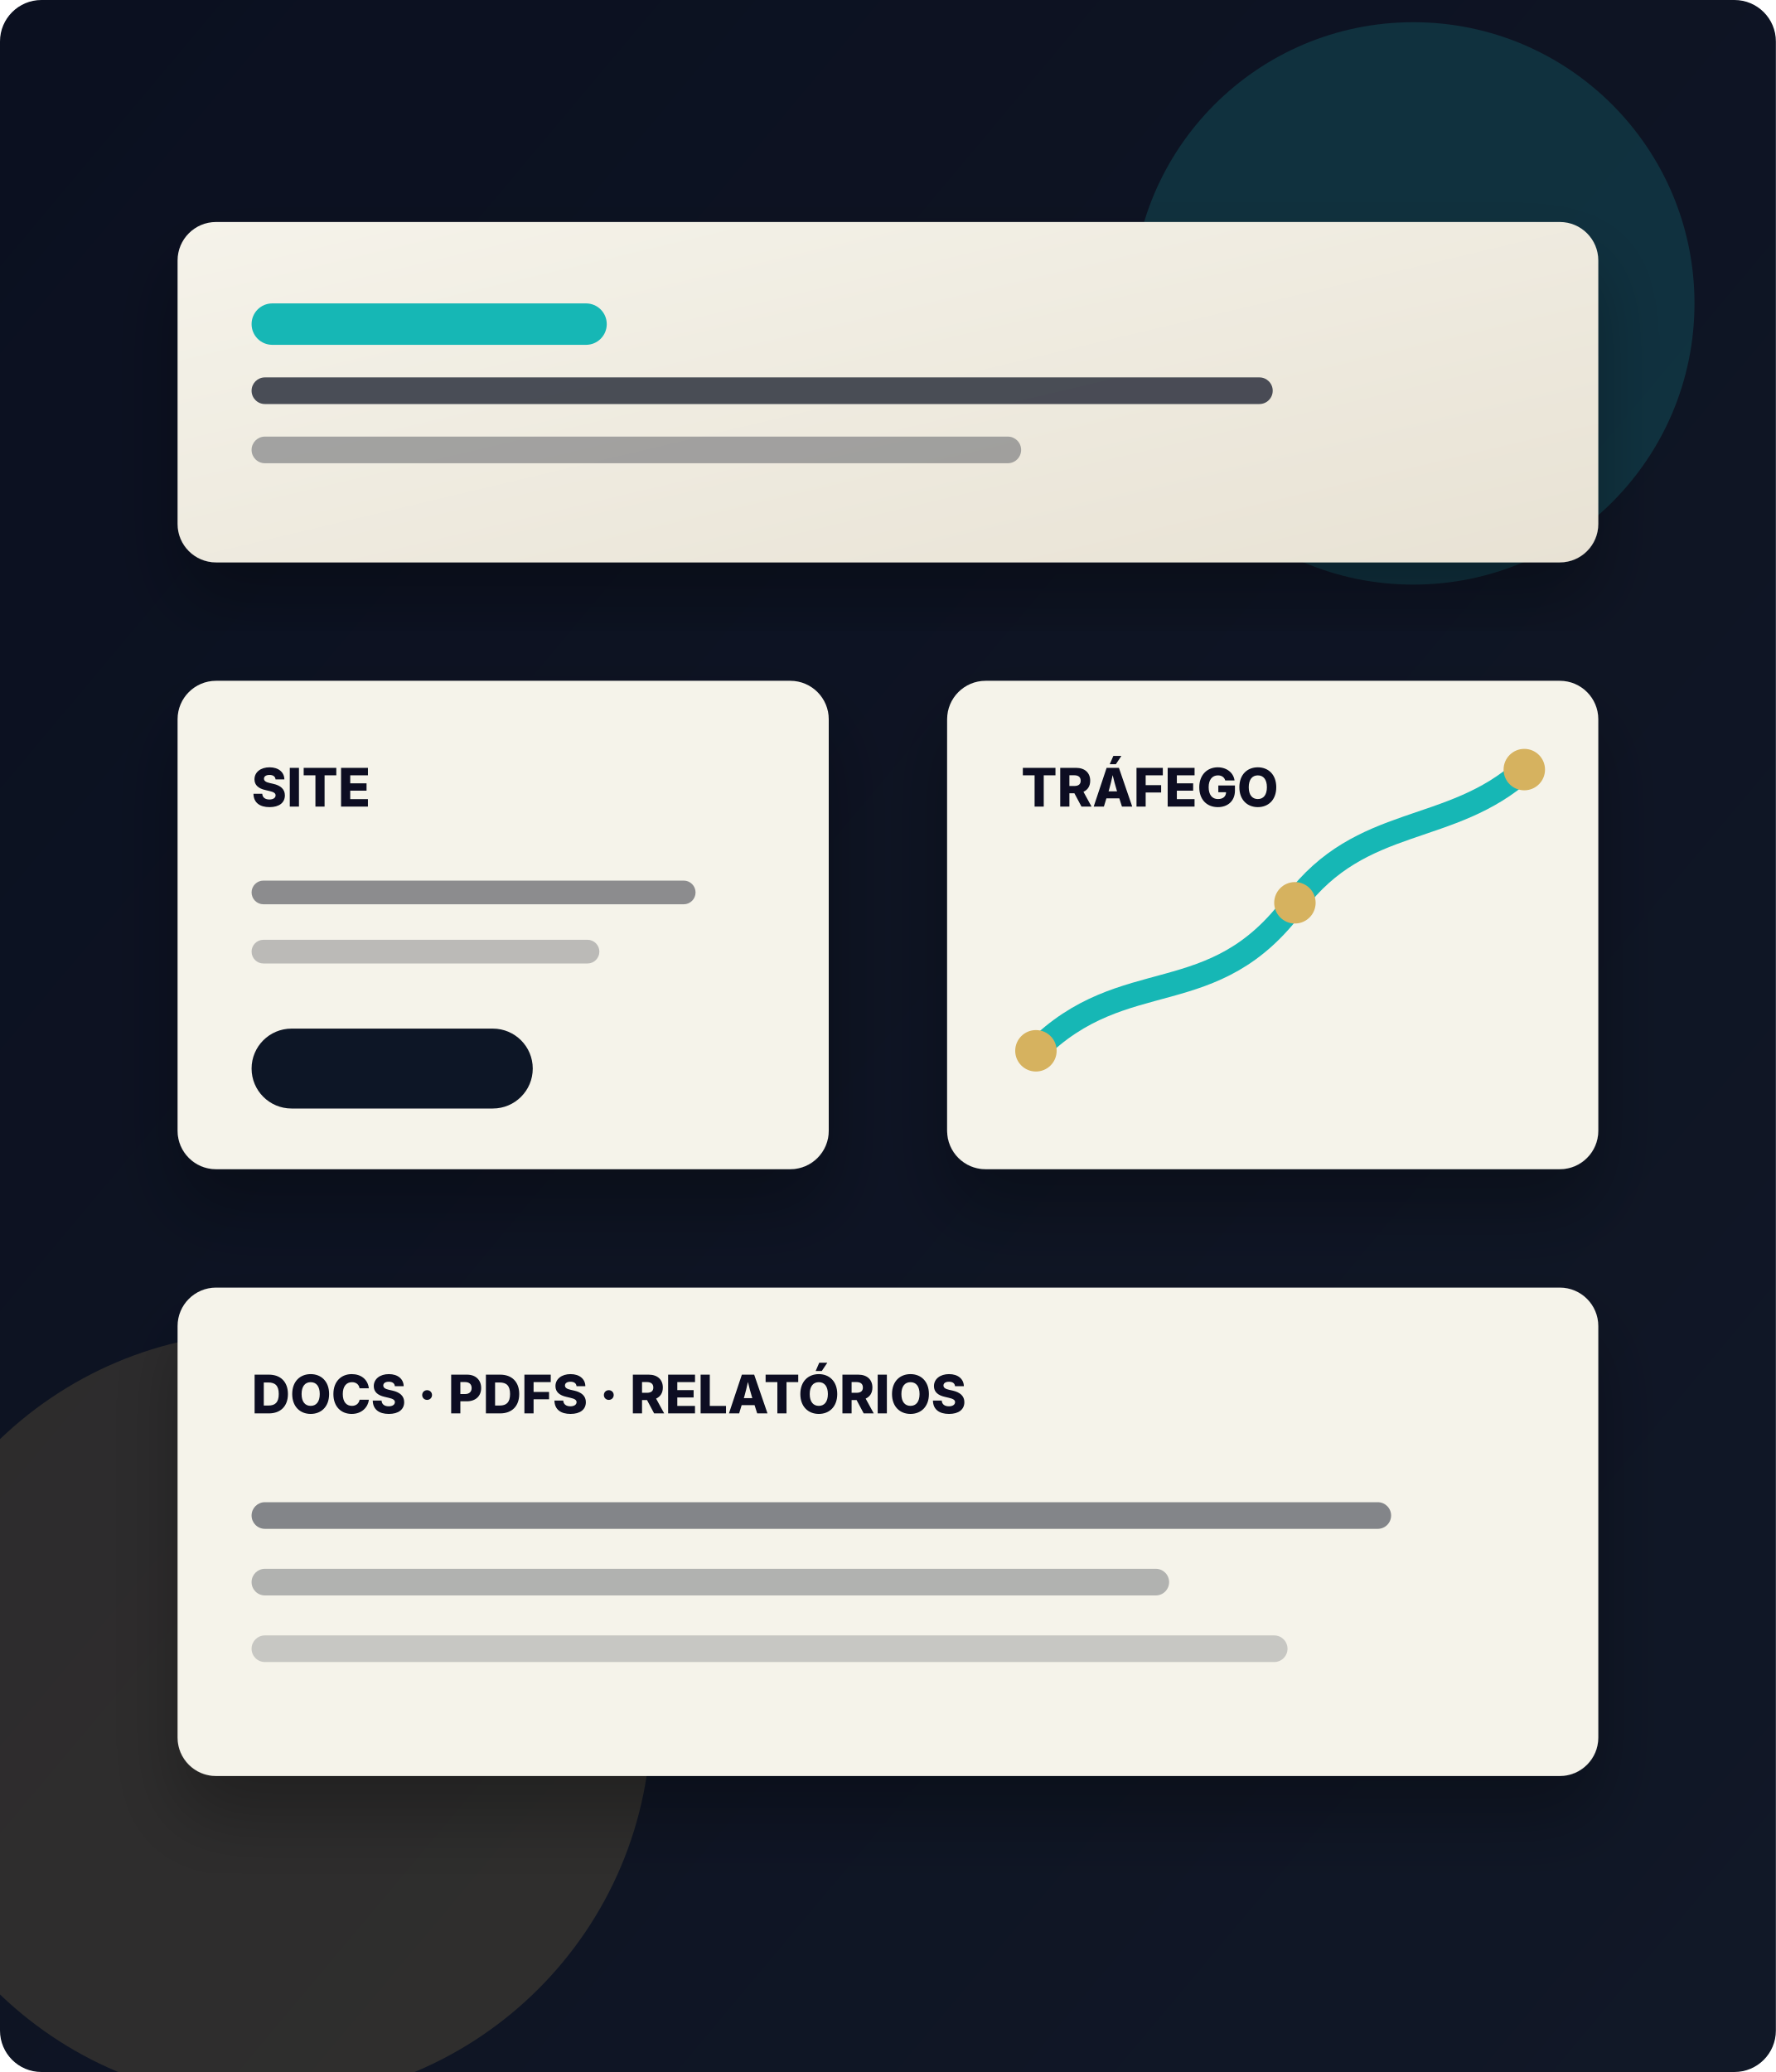
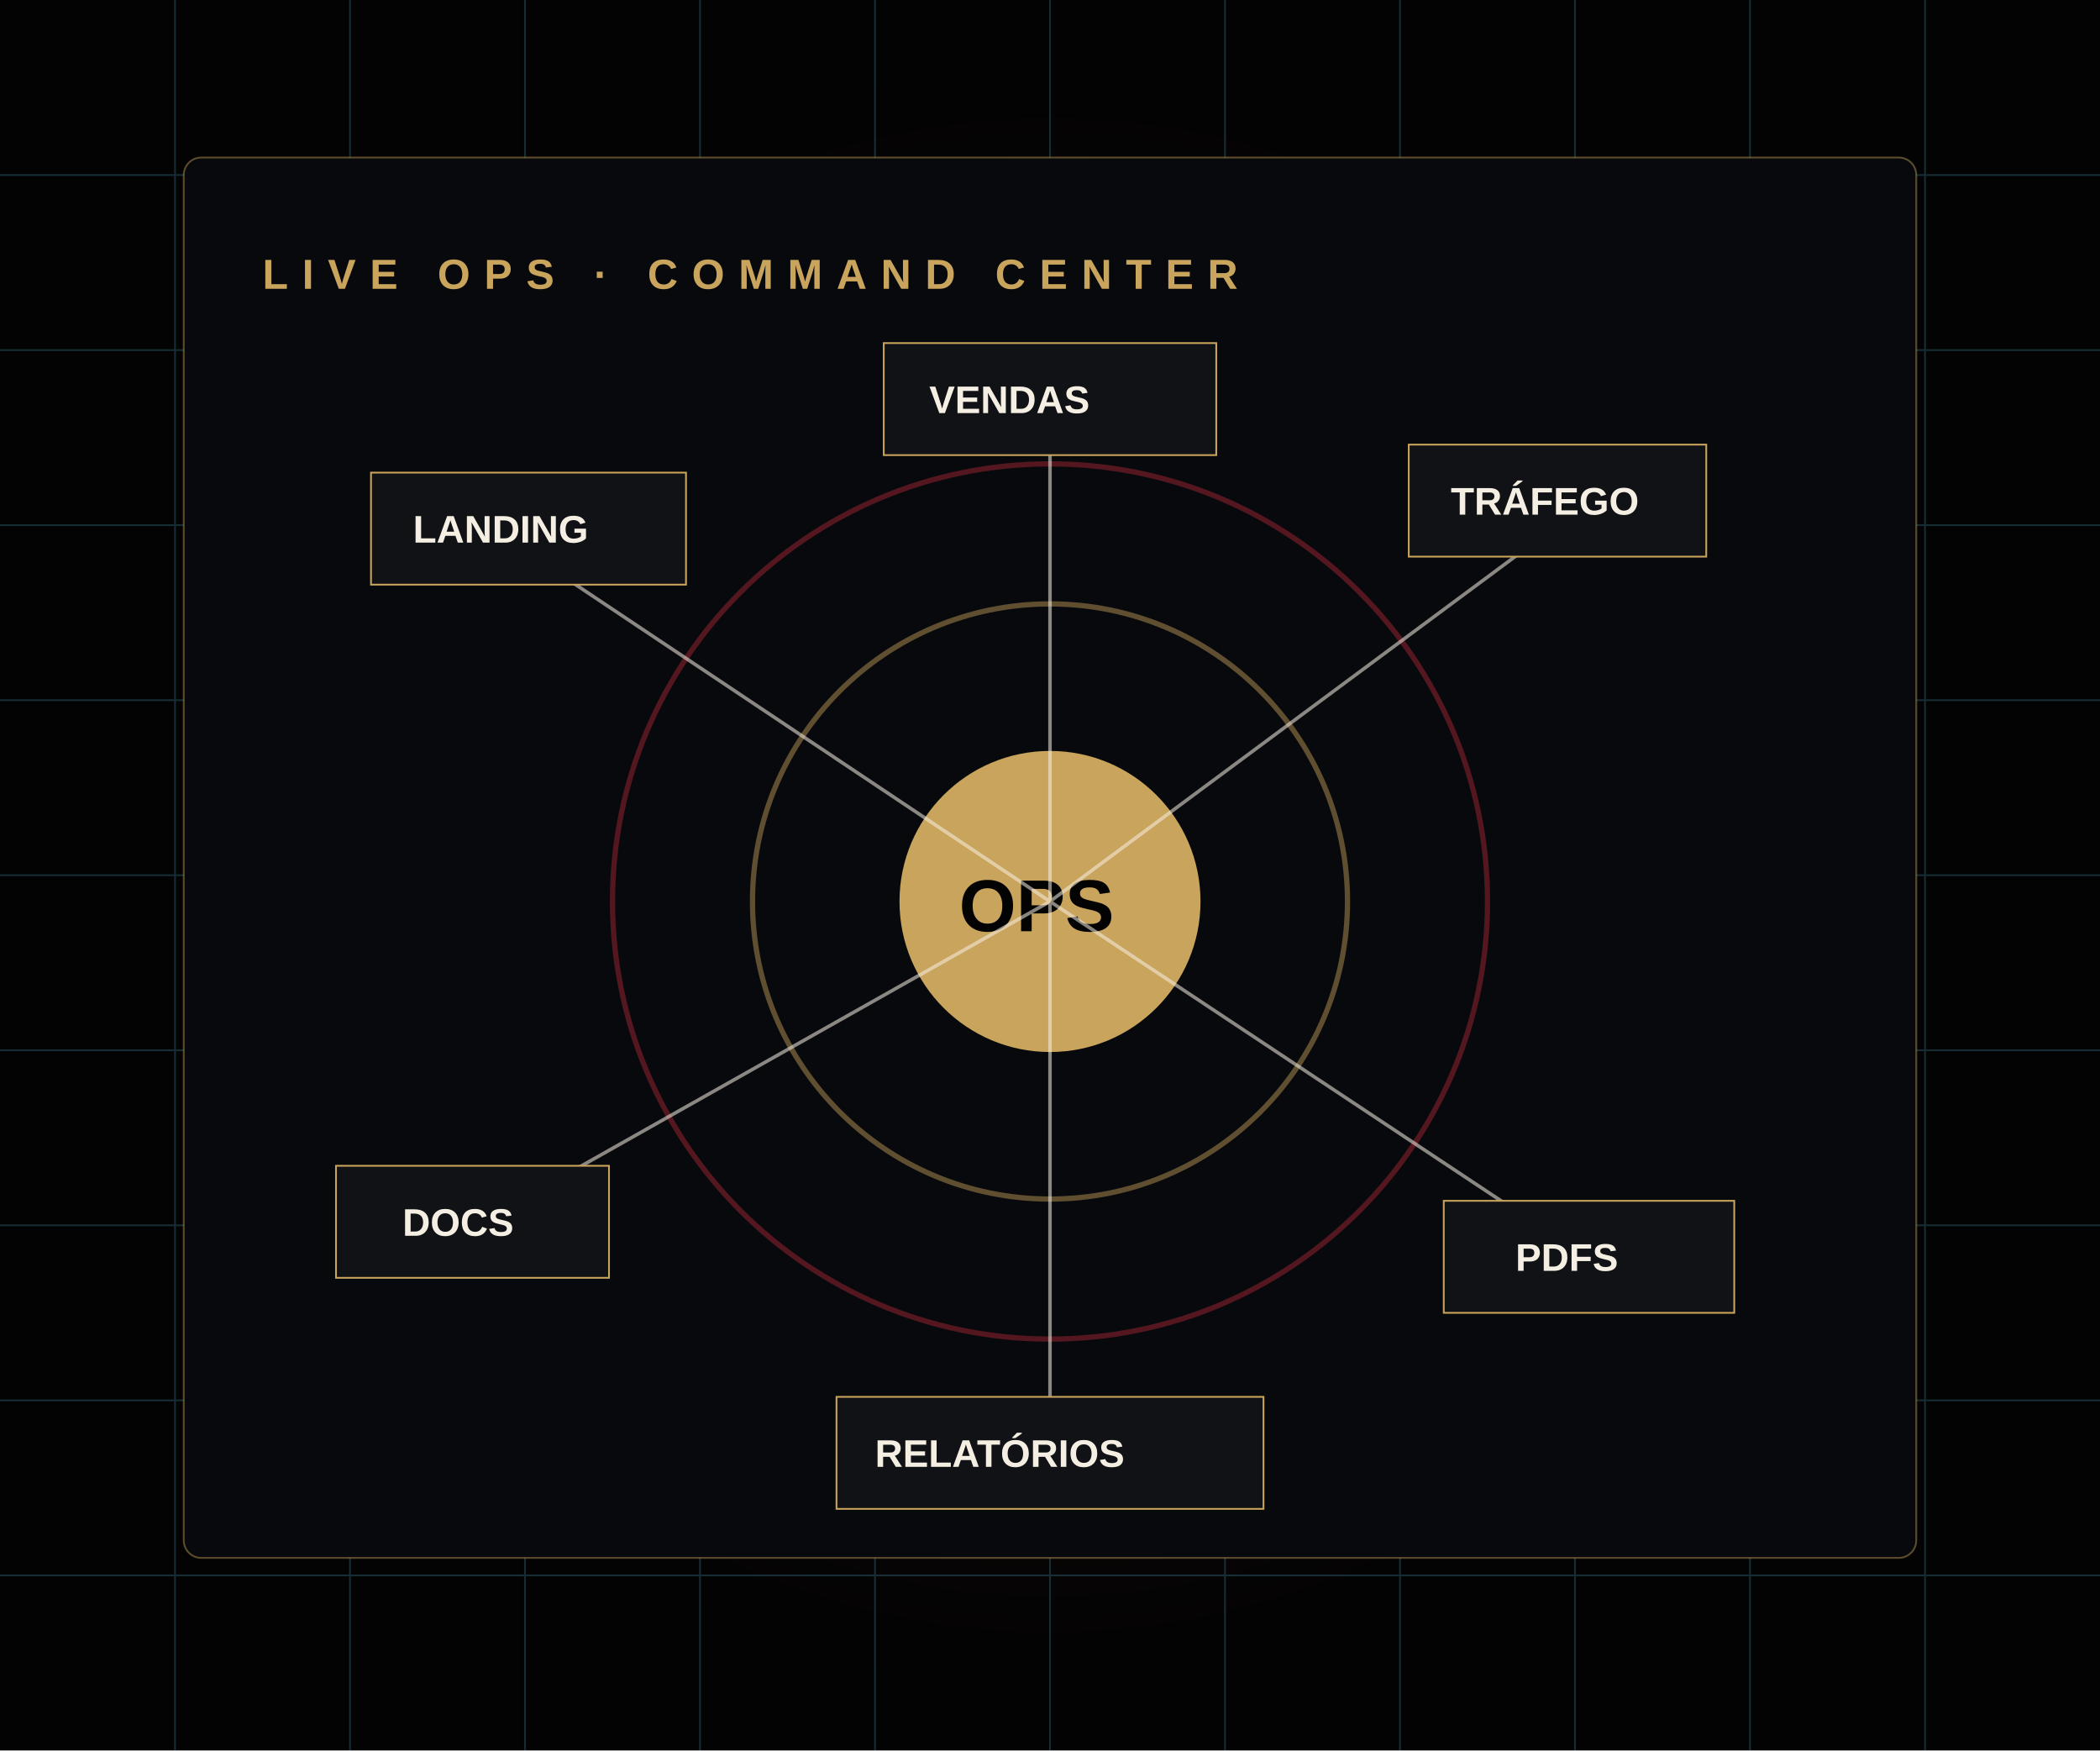
- <svg xmlns="http://www.w3.org/2000/svg" width="1200" height="1400" viewBox="0 0 1200 1400">
-   <defs>
-     <linearGradient id="bg" x1="0" y1="0" x2="1" y2="1">
-       <stop stop-color="#0B1020" />
-       <stop offset="1" stop-color="#111827" />
-     </linearGradient>
-     <linearGradient id="card" x1="0" y1="0" x2="1" y2="1">
-       <stop stop-color="#F5F3EA" />
-       <stop offset="1" stop-color="#E8E2D4" />
-     </linearGradient>
-     <filter id="shadow" x="-20%" y="-20%" width="140%" height="140%">
-       <feDropShadow dx="0" dy="28" stdDeviation="24" flood-opacity=".28" />
-     </filter>
-   </defs>
-   <rect width="1200" height="1400" rx="28" fill="url(#bg)" />
-   <circle cx="955" cy="205" r="190" fill="#19B7B5" opacity=".18" />
-   <circle cx="180" cy="1160" r="260" fill="#D6B25E" opacity=".16" />
-   <g filter="url(#shadow)">
-     <rect x="120" y="150" width="960" height="230" rx="26" fill="url(#card)" />
-     <rect x="170" y="205" width="240" height="28" rx="14" fill="#19B7B5" />
-     <rect x="170" y="255" width="690" height="18" rx="9" fill="#111827" opacity=".75" />
-     <rect x="170" y="295" width="520" height="18" rx="9" fill="#111827" opacity=".35" />
+ <svg xmlns="http://www.w3.org/2000/svg" width="1200" height="1000" viewBox="0 0 1200 1000" fill="none">
+   <rect width="1200" height="1000" fill="#030303" />
+   <radialGradient id="r" cx="0" cy="0" r="1" gradientUnits="userSpaceOnUse" gradientTransform="translate(600 500) rotate(90) scale(500)">
+     <stop stop-color="#E23045" stop-opacity="0.34" />
+     <stop offset="1" stop-color="#030303" stop-opacity="0" />
+   </radialGradient>
+   <rect width="1200" height="1000" fill="url(#r)" />
+   <g opacity="0.20" stroke="#62D6FF">
+     <path d="M0 100H1200M0 200H1200M0 300H1200M0 400H1200M0 500H1200M0 600H1200M0 700H1200M0 800H1200M0 900H1200M100 0V1000M200 0V1000M300 0V1000M400 0V1000M500 0V1000M600 0V1000M700 0V1000M800 0V1000M900 0V1000M1000 0V1000M1100 0V1000" />
  </g>
-   <g filter="url(#shadow)">
-     <rect x="120" y="460" width="440" height="330" rx="26" fill="#F5F3EA" />
-     <text x="170" y="545" font-family="Inter, Arial" font-size="36" font-weight="800" fill="#0B1020">SITE</text>
-     <rect x="170" y="595" width="300" height="16" rx="8" fill="#0B1020" opacity=".45" />
-     <rect x="170" y="635" width="235" height="16" rx="8" fill="#0B1020" opacity=".25" />
-     <rect x="170" y="695" width="190" height="54" rx="27" fill="#111827" />
+   <rect x="105" y="90" width="990" height="800" rx="10" fill="#08090C" stroke="#C9A45C" stroke-opacity="0.45" />
+   <text x="150" y="165" font-family="Arial" font-size="24" font-weight="900" fill="#C9A45C" letter-spacing="8">LIVE OPS · COMMAND CENTER</text>
+   <circle cx="600" cy="515" r="250" stroke="#E23045" stroke-width="3" opacity="0.35" />
+   <circle cx="600" cy="515" r="170" stroke="#C9A45C" stroke-width="3" opacity="0.45" />
+   <circle cx="600" cy="515" r="86" fill="#C9A45C" />
+   <text x="548" y="532" font-family="Arial" font-size="42" font-weight="900" fill="#030303">OPS</text>
+   <g stroke="#F5EFE3" stroke-opacity="0.55" stroke-width="2">
+     <path d="M600 515L302 316M600 515L890 300M600 515L265 704M600 515L915 724M600 515L600 230M600 515L600 825" />
  </g>
-   <g filter="url(#shadow)">
-     <rect x="640" y="460" width="440" height="330" rx="26" fill="#F5F3EA" />
-     <text x="690" y="545" font-family="Inter, Arial" font-size="36" font-weight="800" fill="#0B1020">TRÁFEGO</text>
-     <path d="M700 710 C760 650 820 685 875 610 C920 550 980 565 1030 520" fill="none" stroke="#19B7B5" stroke-width="16" stroke-linecap="round" />
-     <circle cx="700" cy="710" r="14" fill="#D6B25E" />
-     <circle cx="875" cy="610" r="14" fill="#D6B25E" />
-     <circle cx="1030" cy="520" r="14" fill="#D6B25E" />
-   </g>
-   <g filter="url(#shadow)">
-     <rect x="120" y="870" width="960" height="330" rx="26" fill="#F5F3EA" />
-     <text x="170" y="955" font-family="Inter, Arial" font-size="36" font-weight="800" fill="#0B1020">DOCS · PDFS · RELATÓRIOS</text>
-     <rect x="170" y="1015" width="770" height="18" rx="9" fill="#111827" opacity=".5" />
-     <rect x="170" y="1060" width="620" height="18" rx="9" fill="#111827" opacity=".3" />
-     <rect x="170" y="1105" width="700" height="18" rx="9" fill="#111827" opacity=".2" />
+   <g font-family="Arial" font-size="22" font-weight="900" fill="#F5EFE3">
+     <rect x="212" y="270" width="180" height="64" fill="#111216" stroke="#C9A45C" />
+     <text x="236" y="310">LANDING</text>
+     <rect x="805" y="254" width="170" height="64" fill="#111216" stroke="#C9A45C" />
+     <text x="829" y="294">TRÁFEGO</text>
+     <rect x="192" y="666" width="156" height="64" fill="#111216" stroke="#C9A45C" />
+     <text x="230" y="706">DOCS</text>
+     <rect x="825" y="686" width="166" height="64" fill="#111216" stroke="#C9A45C" />
+     <text x="866" y="726">PDFS</text>
+     <rect x="505" y="196" width="190" height="64" fill="#111216" stroke="#C9A45C" />
+     <text x="531" y="236">VENDAS</text>
+     <rect x="478" y="798" width="244" height="64" fill="#111216" stroke="#C9A45C" />
+     <text x="500" y="838">RELATÓRIOS</text>
  </g>
</svg>
